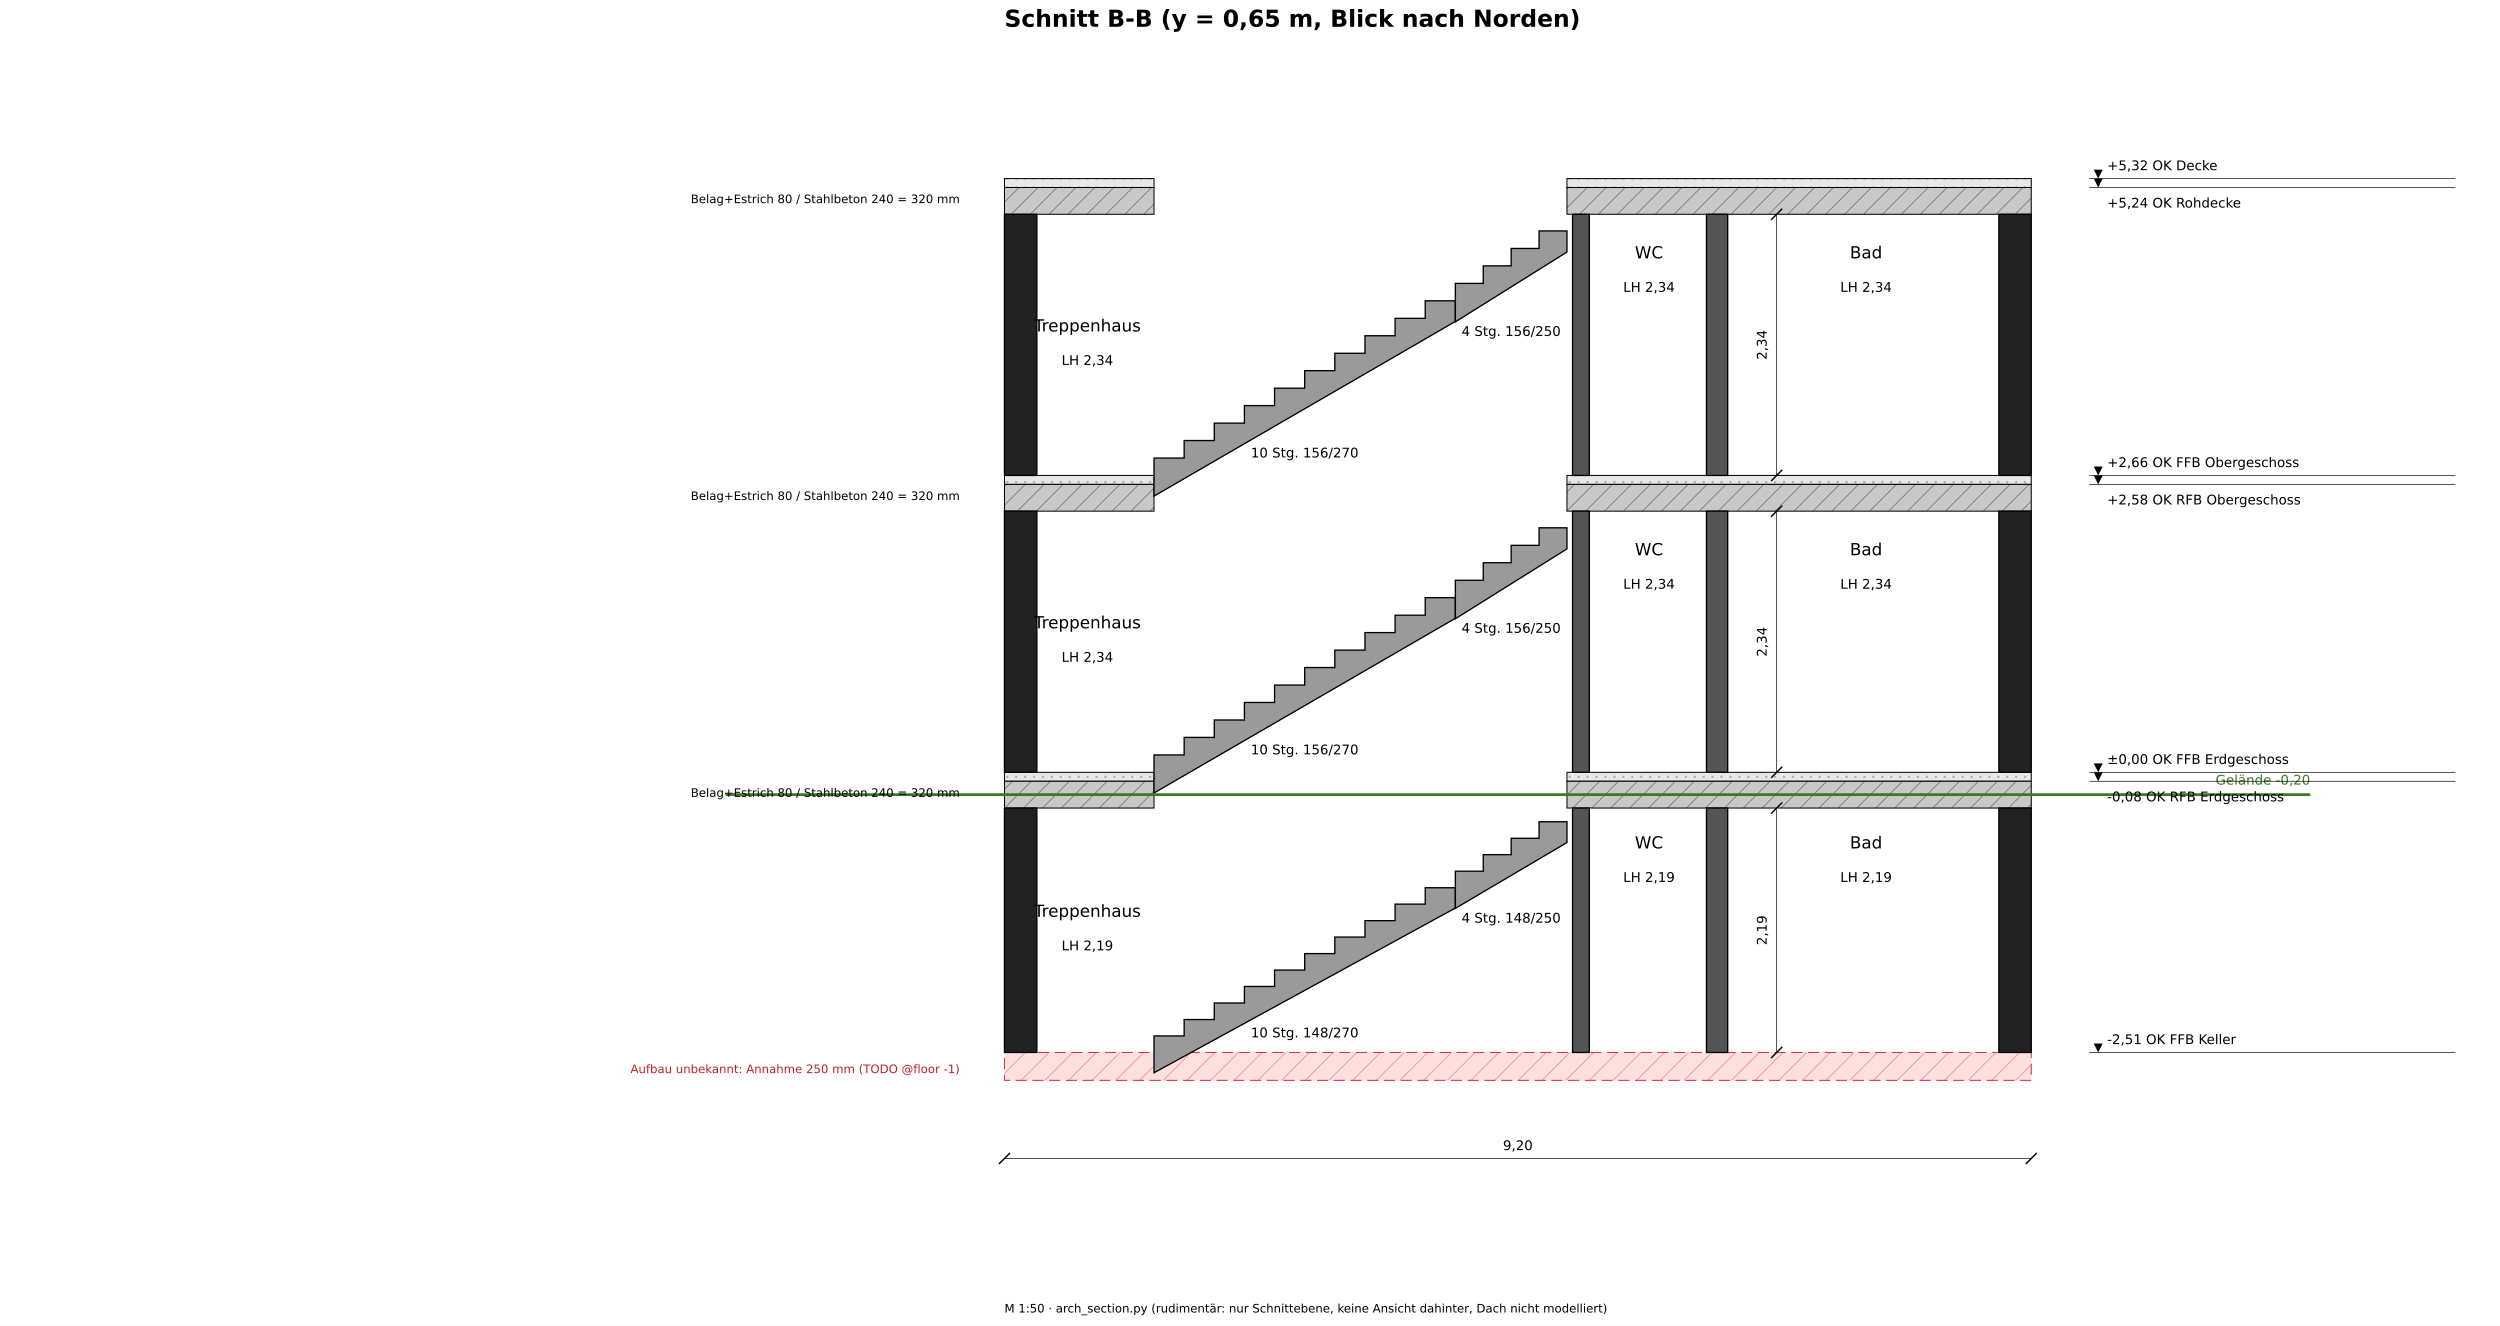
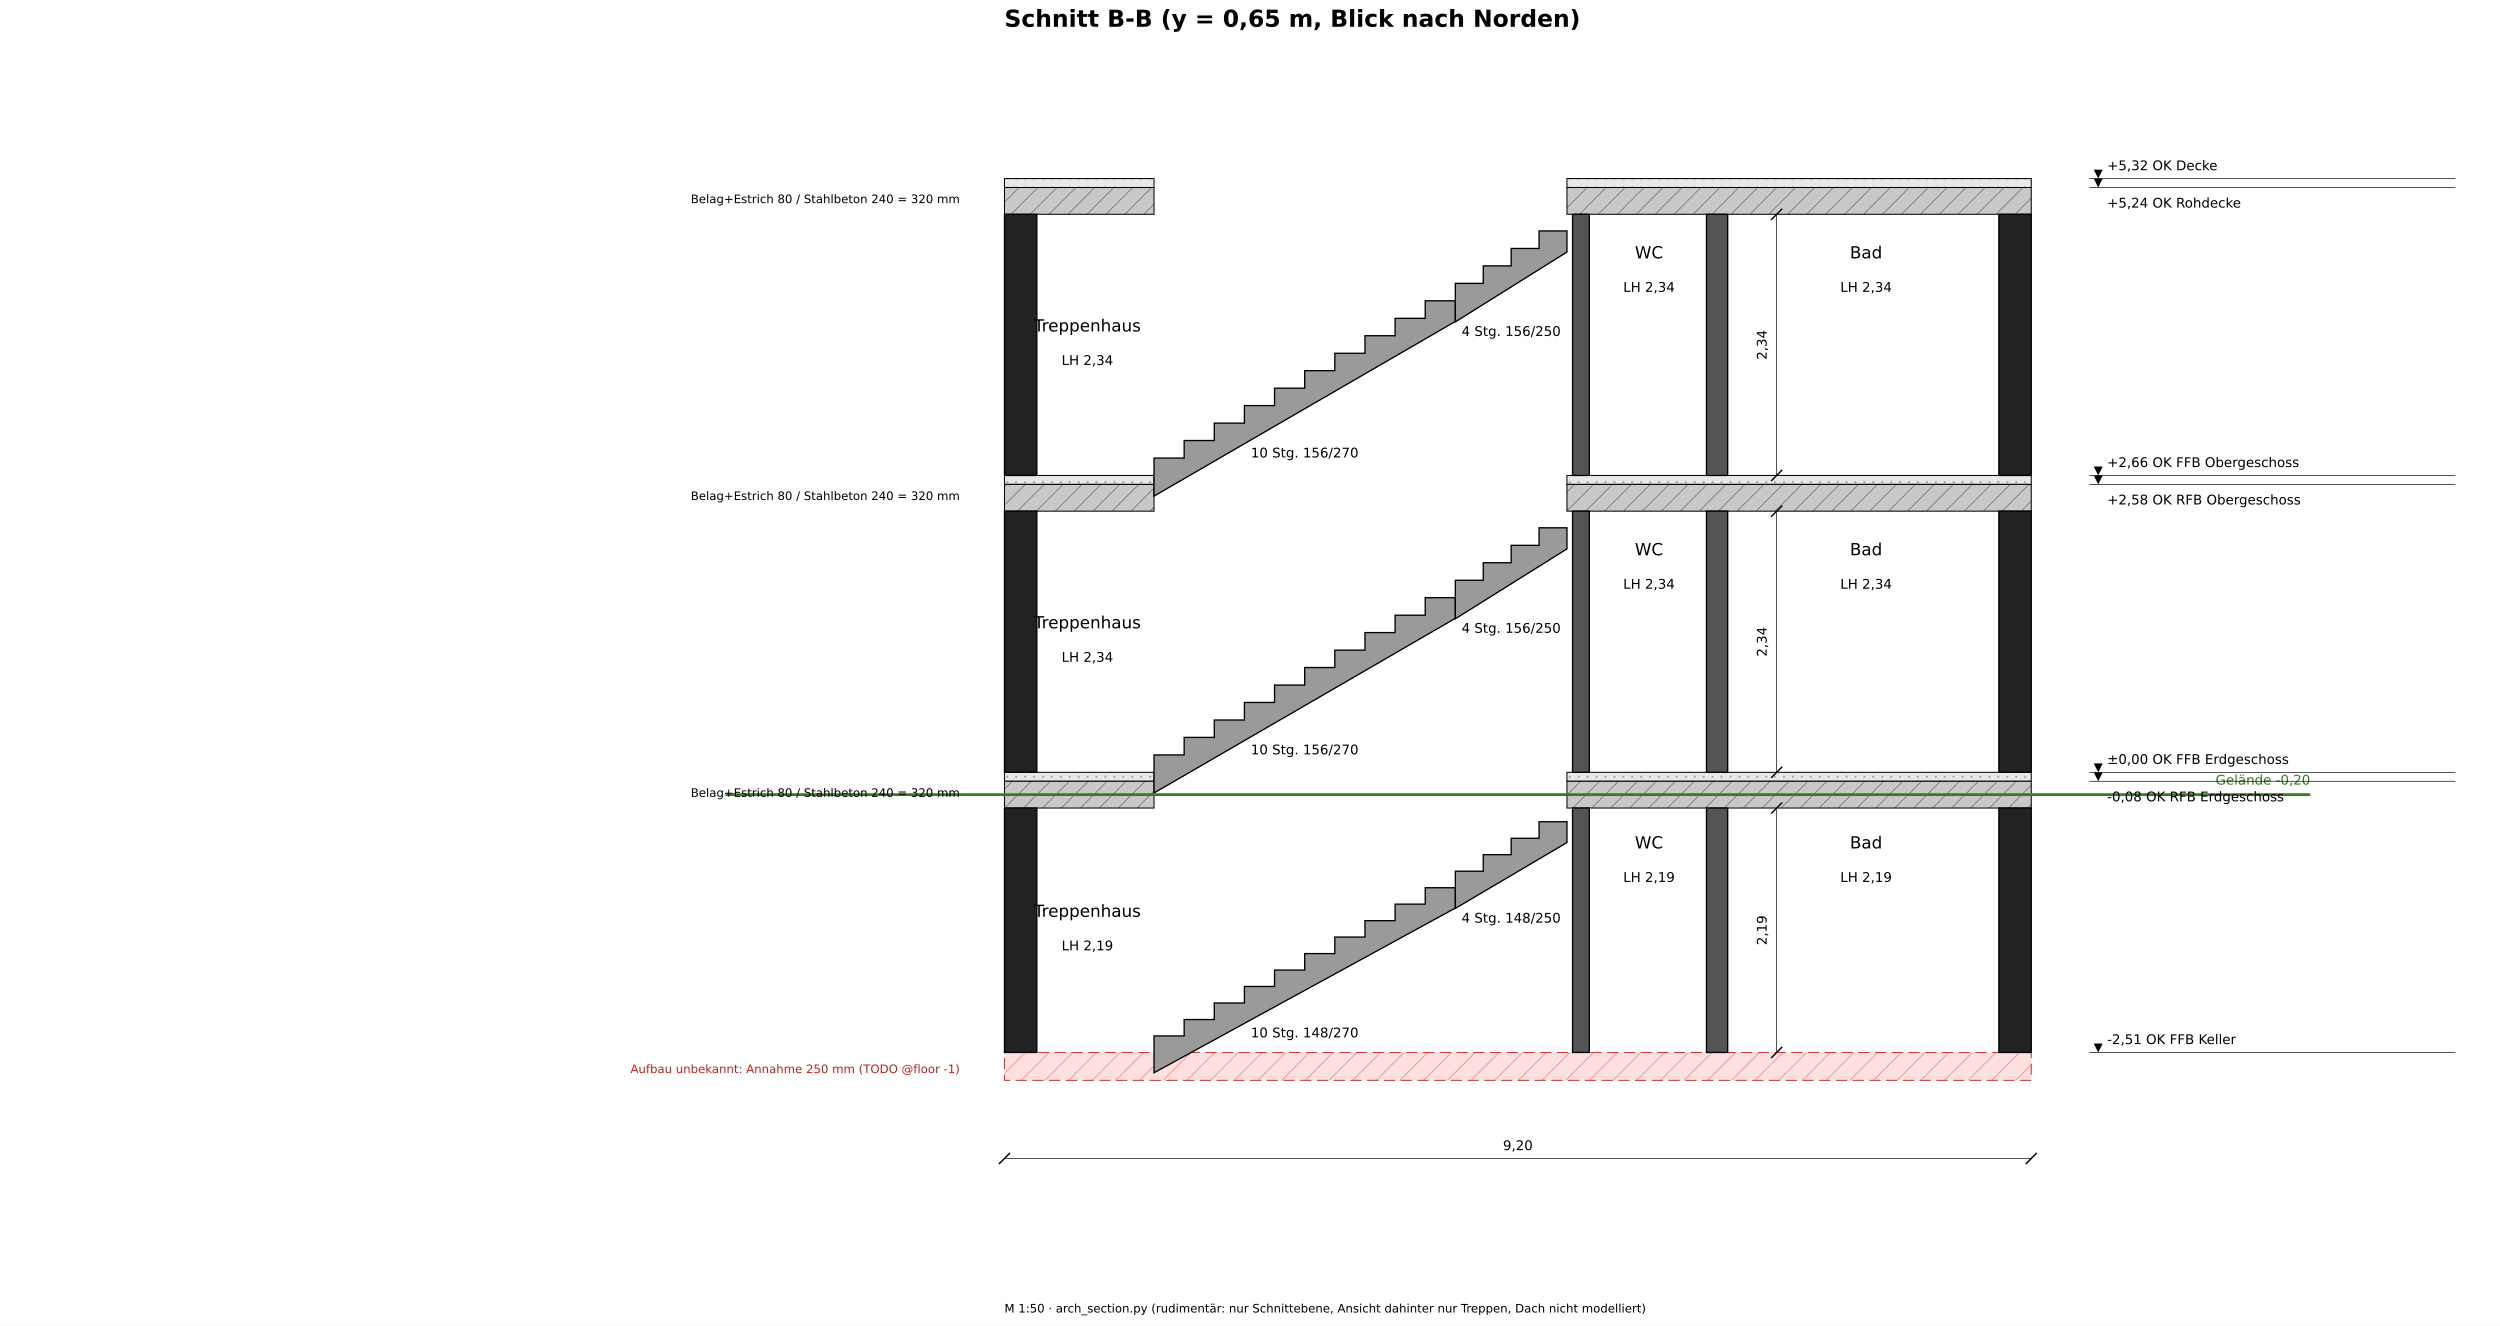
<svg xmlns="http://www.w3.org/2000/svg" width="448.0mm" height="237.6mm" viewBox="-9145 -6920 22400 11880" font-family="DejaVu Sans, sans-serif">
  <defs>
    <pattern id="concrete" patternUnits="userSpaceOnUse" width="120" height="120" patternTransform="rotate(45)">
      <rect width="120" height="120" fill="#c8c8c8" />
      <line x1="0" y1="0" x2="0" y2="120" stroke="#555" stroke-width="10" />
    </pattern>
    <pattern id="screed" patternUnits="userSpaceOnUse" width="80" height="80">
      <rect width="80" height="80" fill="#e8e8e8" />
      <circle cx="40" cy="40" r="8" fill="#777" />
    </pattern>
    <pattern id="insulation" patternUnits="userSpaceOnUse" width="120" height="60">
      <rect width="120" height="60" fill="#fff6d0" />
      <path d="M0 60 L30 0 L60 60 L90 0 L120 60" fill="none" stroke="#a08020" stroke-width="6" />
    </pattern>
    <pattern id="wood" patternUnits="userSpaceOnUse" width="200" height="40">
      <rect width="200" height="40" fill="#e9cf9f" />
      <line x1="0" y1="20" x2="200" y2="20" stroke="#8a6a30" stroke-width="5" />
    </pattern>
    <pattern id="plaster" patternUnits="userSpaceOnUse" width="50" height="50">
      <rect width="50" height="50" fill="#f7f7f7" />
    </pattern>
    <pattern id="todo" patternUnits="userSpaceOnUse" width="150" height="150" patternTransform="rotate(45)">
      <rect width="150" height="150" fill="#ffe0e0" />
      <line x1="0" y1="0" x2="0" y2="150" stroke="#e05050" stroke-width="8" />
    </pattern>
  </defs>
  <rect x="-9145.0" y="-6920" width="22400.0" height="11880" fill="white" />
  <rect x="-145" y="2510" width="9200" height="250" fill="url(#todo)" stroke="#d03030" stroke-width="9" stroke-dasharray="100 50" />
  <rect x="-145" y="0" width="1340" height="80" fill="url(#screed)" stroke="#000" stroke-width="9" />
  <rect x="4895" y="0" width="4160" height="80" fill="url(#screed)" stroke="#000" stroke-width="9" />
  <rect x="-145" y="80" width="1340" height="240" fill="url(#concrete)" stroke="#000" stroke-width="9" />
  <rect x="4895" y="80" width="4160" height="240" fill="url(#concrete)" stroke="#000" stroke-width="9" />
  <rect x="-145" y="-2660" width="1340" height="80" fill="url(#screed)" stroke="#000" stroke-width="9" />
  <rect x="4895" y="-2660" width="4160" height="80" fill="url(#screed)" stroke="#000" stroke-width="9" />
  <rect x="-145" y="-2580" width="1340" height="240" fill="url(#concrete)" stroke="#000" stroke-width="9" />
  <rect x="4895" y="-2580" width="4160" height="240" fill="url(#concrete)" stroke="#000" stroke-width="9" />
  <rect x="-145" y="-5320" width="1340" height="80" fill="url(#screed)" stroke="#000" stroke-width="9" />
  <rect x="4895" y="-5320" width="4160" height="80" fill="url(#screed)" stroke="#000" stroke-width="9" />
  <rect x="-145" y="-5240" width="1340" height="240" fill="url(#concrete)" stroke="#000" stroke-width="9" />
  <rect x="4895" y="-5240" width="4160" height="240" fill="url(#concrete)" stroke="#000" stroke-width="9" />
  <rect x="-145" y="320" width="290" height="2190" fill="#222" stroke="#000" stroke-width="12" />
  <rect x="4945" y="320" width="150" height="2190" fill="#555" stroke="#000" stroke-width="12" />
  <rect x="6145" y="320" width="190" height="2190" fill="#555" stroke="#000" stroke-width="12" />
  <rect x="8765" y="320" width="290" height="2190" fill="#222" stroke="#000" stroke-width="12" />
  <rect x="-145" y="-2340" width="290" height="2340" fill="#222" stroke="#000" stroke-width="12" />
  <rect x="4945" y="-2340" width="150" height="2340" fill="#555" stroke="#000" stroke-width="12" />
  <rect x="6145" y="-2340" width="190" height="2340" fill="#555" stroke="#000" stroke-width="12" />
  <rect x="8765" y="-2340" width="290" height="2340" fill="#222" stroke="#000" stroke-width="12" />
  <rect x="-145" y="-5000" width="290" height="2340" fill="#222" stroke="#000" stroke-width="12" />
  <rect x="4945" y="-5000" width="150" height="2340" fill="#555" stroke="#000" stroke-width="12" />
  <rect x="6145" y="-5000" width="190" height="2340" fill="#555" stroke="#000" stroke-width="12" />
  <rect x="8765" y="-5000" width="290" height="2340" fill="#222" stroke="#000" stroke-width="12" />
  <polygon points="1195,2510 1195,2362 1465,2362 1465,2215 1735,2215 1735,2067 2005,2067 2005,1919 2275,1919 2275,1772 2545,1772 2545,1624 2815,1624 2815,1476 3085,1476 3085,1329 3355,1329 3355,1181 3625,1181 3625,1034 3895,1034 3895,1216 1195,2692" fill="#9a9a9a" stroke="#000" stroke-width="12" />
  <text x="2545" y="2375" font-size="120" text-anchor="middle">10 Stg. 148/270</text>
  <polygon points="3895,1034 3895,886 4145,886 4145,738 4395,738 4395,591 4645,591 4645,443 4895,443 4895,629 3895,1219" fill="#9a9a9a" stroke="#000" stroke-width="12" />
  <text x="4395" y="1347" font-size="120" text-anchor="middle">4 Stg. 148/250</text>
  <polygon points="1195,-0 1195,-156 1465,-156 1465,-313 1735,-313 1735,-469 2005,-469 2005,-626 2275,-626 2275,-782 2545,-782 2545,-939 2815,-939 2815,-1095 3085,-1095 3085,-1252 3355,-1252 3355,-1408 3625,-1408 3625,-1565 3895,-1565 3895,-1380 1195,185" fill="#9a9a9a" stroke="#000" stroke-width="12" />
  <text x="2545" y="-161" font-size="120" text-anchor="middle">10 Stg. 156/270</text>
  <polygon points="3895,-1565 3895,-1721 4145,-1721 4145,-1878 4395,-1878 4395,-2034 4645,-2034 4645,-2191 4895,-2191 4895,-2002 3895,-1376" fill="#9a9a9a" stroke="#000" stroke-width="12" />
  <text x="4395" y="-1250" font-size="120" text-anchor="middle">4 Stg. 156/250</text>
  <polygon points="1195,-2660 1195,-2816 1465,-2816 1465,-2973 1735,-2973 1735,-3129 2005,-3129 2005,-3286 2275,-3286 2275,-3442 2545,-3442 2545,-3599 2815,-3599 2815,-3755 3085,-3755 3085,-3912 3355,-3912 3355,-4068 3625,-4068 3625,-4225 3895,-4225 3895,-4040 1195,-2475" fill="#9a9a9a" stroke="#000" stroke-width="12" />
  <text x="2545" y="-2821" font-size="120" text-anchor="middle">10 Stg. 156/270</text>
  <polygon points="3895,-4225 3895,-4381 4145,-4381 4145,-4538 4395,-4538 4395,-4694 4645,-4694 4645,-4851 4895,-4851 4895,-4662 3895,-4036" fill="#9a9a9a" stroke="#000" stroke-width="12" />
  <text x="4395" y="-3910" font-size="120" text-anchor="middle">4 Stg. 156/250</text>
  <line x1="-2645" y1="200" x2="11555" y2="200" stroke="#3a7a20" stroke-width="25" />
  <text x="11555" y="110" font-size="120" text-anchor="end" fill="#3a7a20">Gelände -0,20</text>
  <text x="598" y="1295" font-size="150" text-anchor="middle">Treppenhaus</text>
  <text x="598" y="1595" font-size="120" text-anchor="middle">LH 2,19</text>
  <text x="5630" y="682" font-size="150" text-anchor="middle">WC</text>
  <text x="5630" y="982" font-size="120" text-anchor="middle">LH 2,19</text>
  <text x="7575" y="682" font-size="150" text-anchor="middle">Bad</text>
  <text x="7575" y="982" font-size="120" text-anchor="middle">LH 2,19</text>
  <text x="598" y="-1290" font-size="150" text-anchor="middle">Treppenhaus</text>
  <text x="598" y="-990" font-size="120" text-anchor="middle">LH 2,34</text>
  <text x="5630" y="-1945" font-size="150" text-anchor="middle">WC</text>
  <text x="5630" y="-1645" font-size="120" text-anchor="middle">LH 2,34</text>
  <text x="7575" y="-1945" font-size="150" text-anchor="middle">Bad</text>
  <text x="7575" y="-1645" font-size="120" text-anchor="middle">LH 2,34</text>
  <text x="598" y="-3950" font-size="150" text-anchor="middle">Treppenhaus</text>
  <text x="598" y="-3650" font-size="120" text-anchor="middle">LH 2,34</text>
  <text x="5630" y="-4605" font-size="150" text-anchor="middle">WC</text>
  <text x="5630" y="-4305" font-size="120" text-anchor="middle">LH 2,34</text>
  <text x="7575" y="-4605" font-size="150" text-anchor="middle">Bad</text>
  <text x="7575" y="-4305" font-size="120" text-anchor="middle">LH 2,34</text>
  <text x="-545" y="2695" font-size="105" text-anchor="end" fill="#c02020">Aufbau unbekannt: Annahme 250 mm (TODO @floor -1)</text>
  <text x="-545" y="220" font-size="105" text-anchor="end" fill="#000">Belag+Estrich 80 / Stahlbeton 240 = 320 mm</text>
  <text x="-545" y="-2440" font-size="105" text-anchor="end" fill="#000">Belag+Estrich 80 / Stahlbeton 240 = 320 mm</text>
  <text x="-545" y="-5100" font-size="105" text-anchor="end" fill="#000">Belag+Estrich 80 / Stahlbeton 240 = 320 mm</text>
  <path d="M9655 2510 l-40 -80 h80 z" fill="#000" />
  <line x1="9575" y1="2510" x2="12855" y2="2510" stroke="#000" stroke-width="6" />
  <text x="9735" y="2435" font-size="120">-2,51  OK FFB Keller</text>
  <path d="M9655 0 l-40 -80 h80 z" fill="#000" />
  <line x1="9575" y1="0" x2="12855" y2="0" stroke="#000" stroke-width="6" />
  <text x="9735" y="-75" font-size="120">±0,00  OK FFB Erdgeschoss</text>
  <path d="M9655 80 l-40 -80 h80 z" fill="#000" />
  <line x1="9575" y1="80" x2="12855" y2="80" stroke="#000" stroke-width="6" />
  <text x="9735" y="260" font-size="120">-0,08  OK RFB Erdgeschoss</text>
  <path d="M9655 -2660 l-40 -80 h80 z" fill="#000" />
  <line x1="9575" y1="-2660" x2="12855" y2="-2660" stroke="#000" stroke-width="6" />
  <text x="9735" y="-2735" font-size="120">+2,66  OK FFB Obergeschoss</text>
  <path d="M9655 -2580 l-40 -80 h80 z" fill="#000" />
  <line x1="9575" y1="-2580" x2="12855" y2="-2580" stroke="#000" stroke-width="6" />
  <text x="9735" y="-2400" font-size="120">+2,58  OK RFB Obergeschoss</text>
  <path d="M9655 -5320 l-40 -80 h80 z" fill="#000" />
  <line x1="9575" y1="-5320" x2="12855" y2="-5320" stroke="#000" stroke-width="6" />
  <text x="9735" y="-5395" font-size="120">+5,32  OK Decke</text>
  <path d="M9655 -5240 l-40 -80 h80 z" fill="#000" />
  <line x1="9575" y1="-5240" x2="12855" y2="-5240" stroke="#000" stroke-width="6" />
  <text x="9735" y="-5060" font-size="120">+5,24  OK Rohdecke</text>
  <line x1="6774" y1="2510" x2="6774" y2="320" stroke="#000" stroke-width="6" />
  <line x1="6724" y1="2560" x2="6824" y2="2460" stroke="#000" stroke-width="13" />
  <line x1="6724" y1="370" x2="6824" y2="270" stroke="#000" stroke-width="13" />
  <text x="6684" y="1415" font-size="120" text-anchor="middle" transform="rotate(-90 6684 1415)">2,19</text>
  <line x1="6774" y1="0" x2="6774" y2="-2340" stroke="#000" stroke-width="6" />
  <line x1="6724" y1="50" x2="6824" y2="-50" stroke="#000" stroke-width="13" />
  <line x1="6724" y1="-2290" x2="6824" y2="-2390" stroke="#000" stroke-width="13" />
  <text x="6684" y="-1170" font-size="120" text-anchor="middle" transform="rotate(-90 6684 -1170)">2,34</text>
  <line x1="6774" y1="-2660" x2="6774" y2="-5000" stroke="#000" stroke-width="6" />
  <line x1="6724" y1="-2610" x2="6824" y2="-2710" stroke="#000" stroke-width="13" />
  <line x1="6724" y1="-4950" x2="6824" y2="-5050" stroke="#000" stroke-width="13" />
  <text x="6684" y="-3830" font-size="120" text-anchor="middle" transform="rotate(-90 6684 -3830)">2,34</text>
  <line x1="-145" y1="3460" x2="9055" y2="3460" stroke="#000" stroke-width="6" />
  <line x1="-195" y1="3510" x2="-95" y2="3410" stroke="#000" stroke-width="13" />
  <line x1="9005" y1="3510" x2="9105" y2="3410" stroke="#000" stroke-width="13" />
  <text x="4455" y="3385" font-size="120" text-anchor="middle">9,20</text>
  <text x="-145" y="-6680" font-size="210" font-weight="bold">Schnitt B-B  (y = 0,65 m, Blick nach Norden)</text>
-   <text x="-145" y="4840" font-size="105">M 1:50 · arch_section.py (rudimentär: nur Schnittebene, keine Ansicht dahinter, Dach nicht modelliert)</text>
+   <text x="-145" y="4840" font-size="105">M 1:50 · arch_section.py (rudimentär: nur Schnittebene, Ansicht dahinter nur Treppen, Dach nicht modelliert)</text>
</svg>
